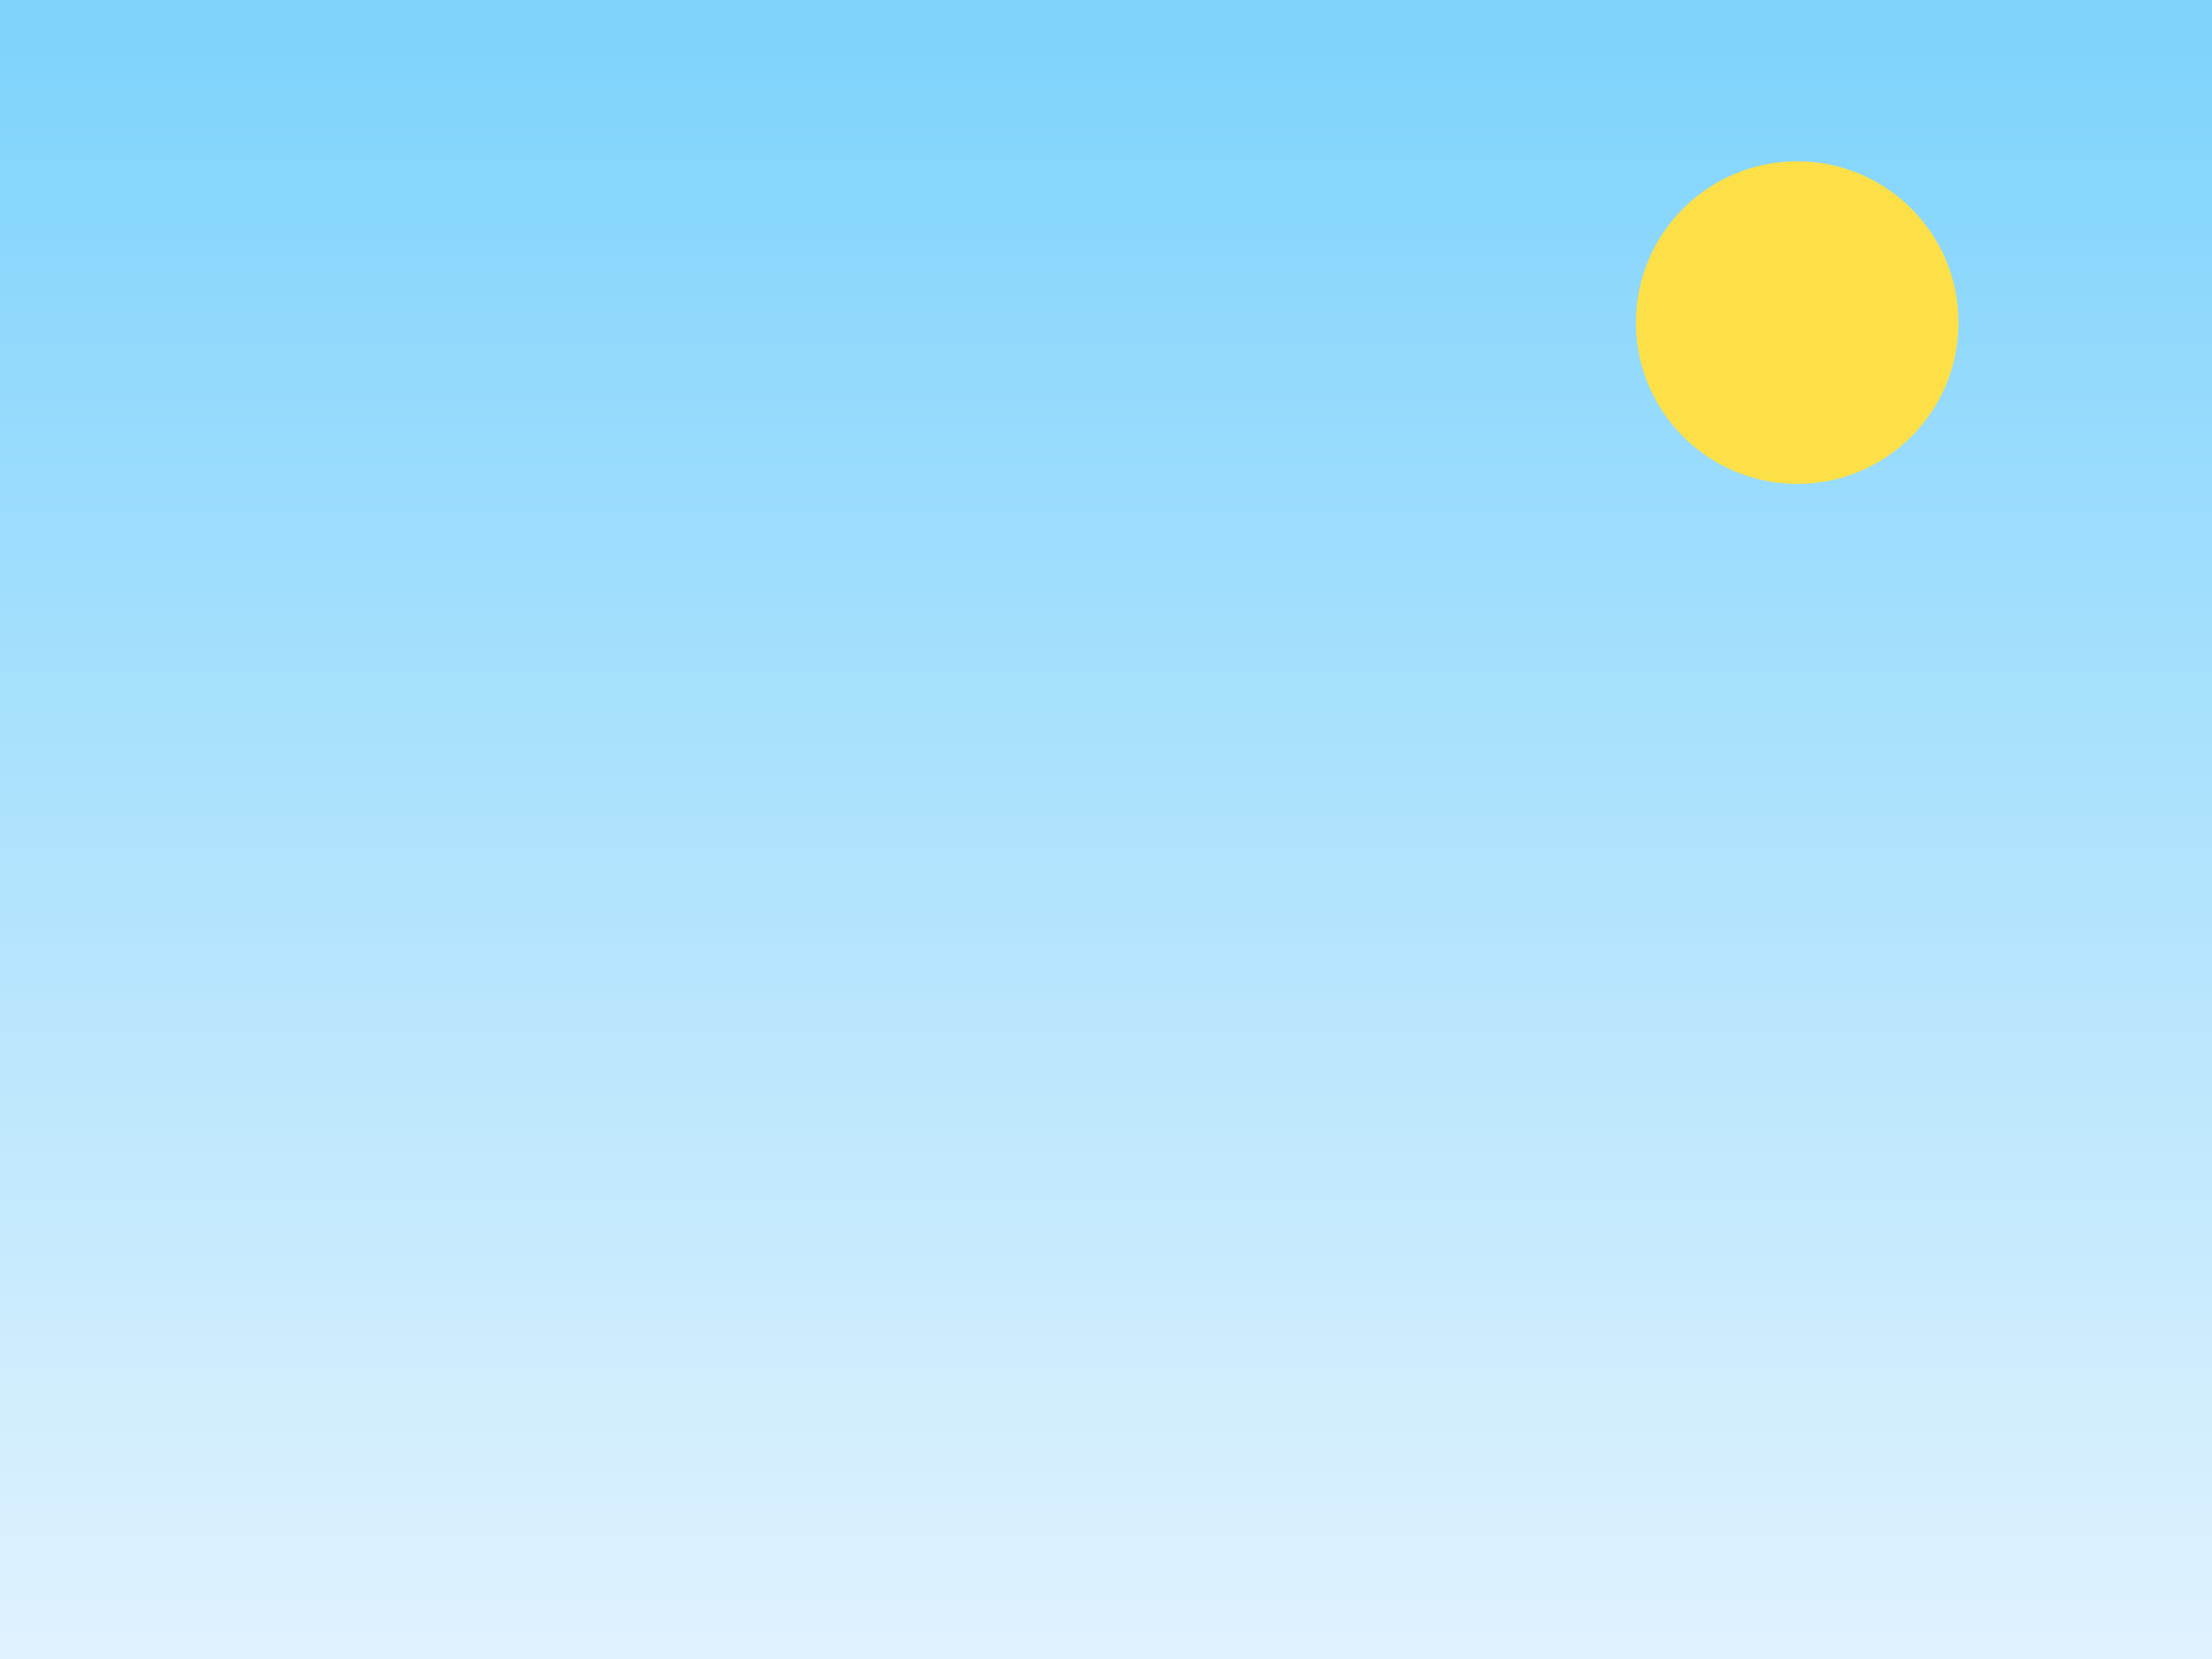
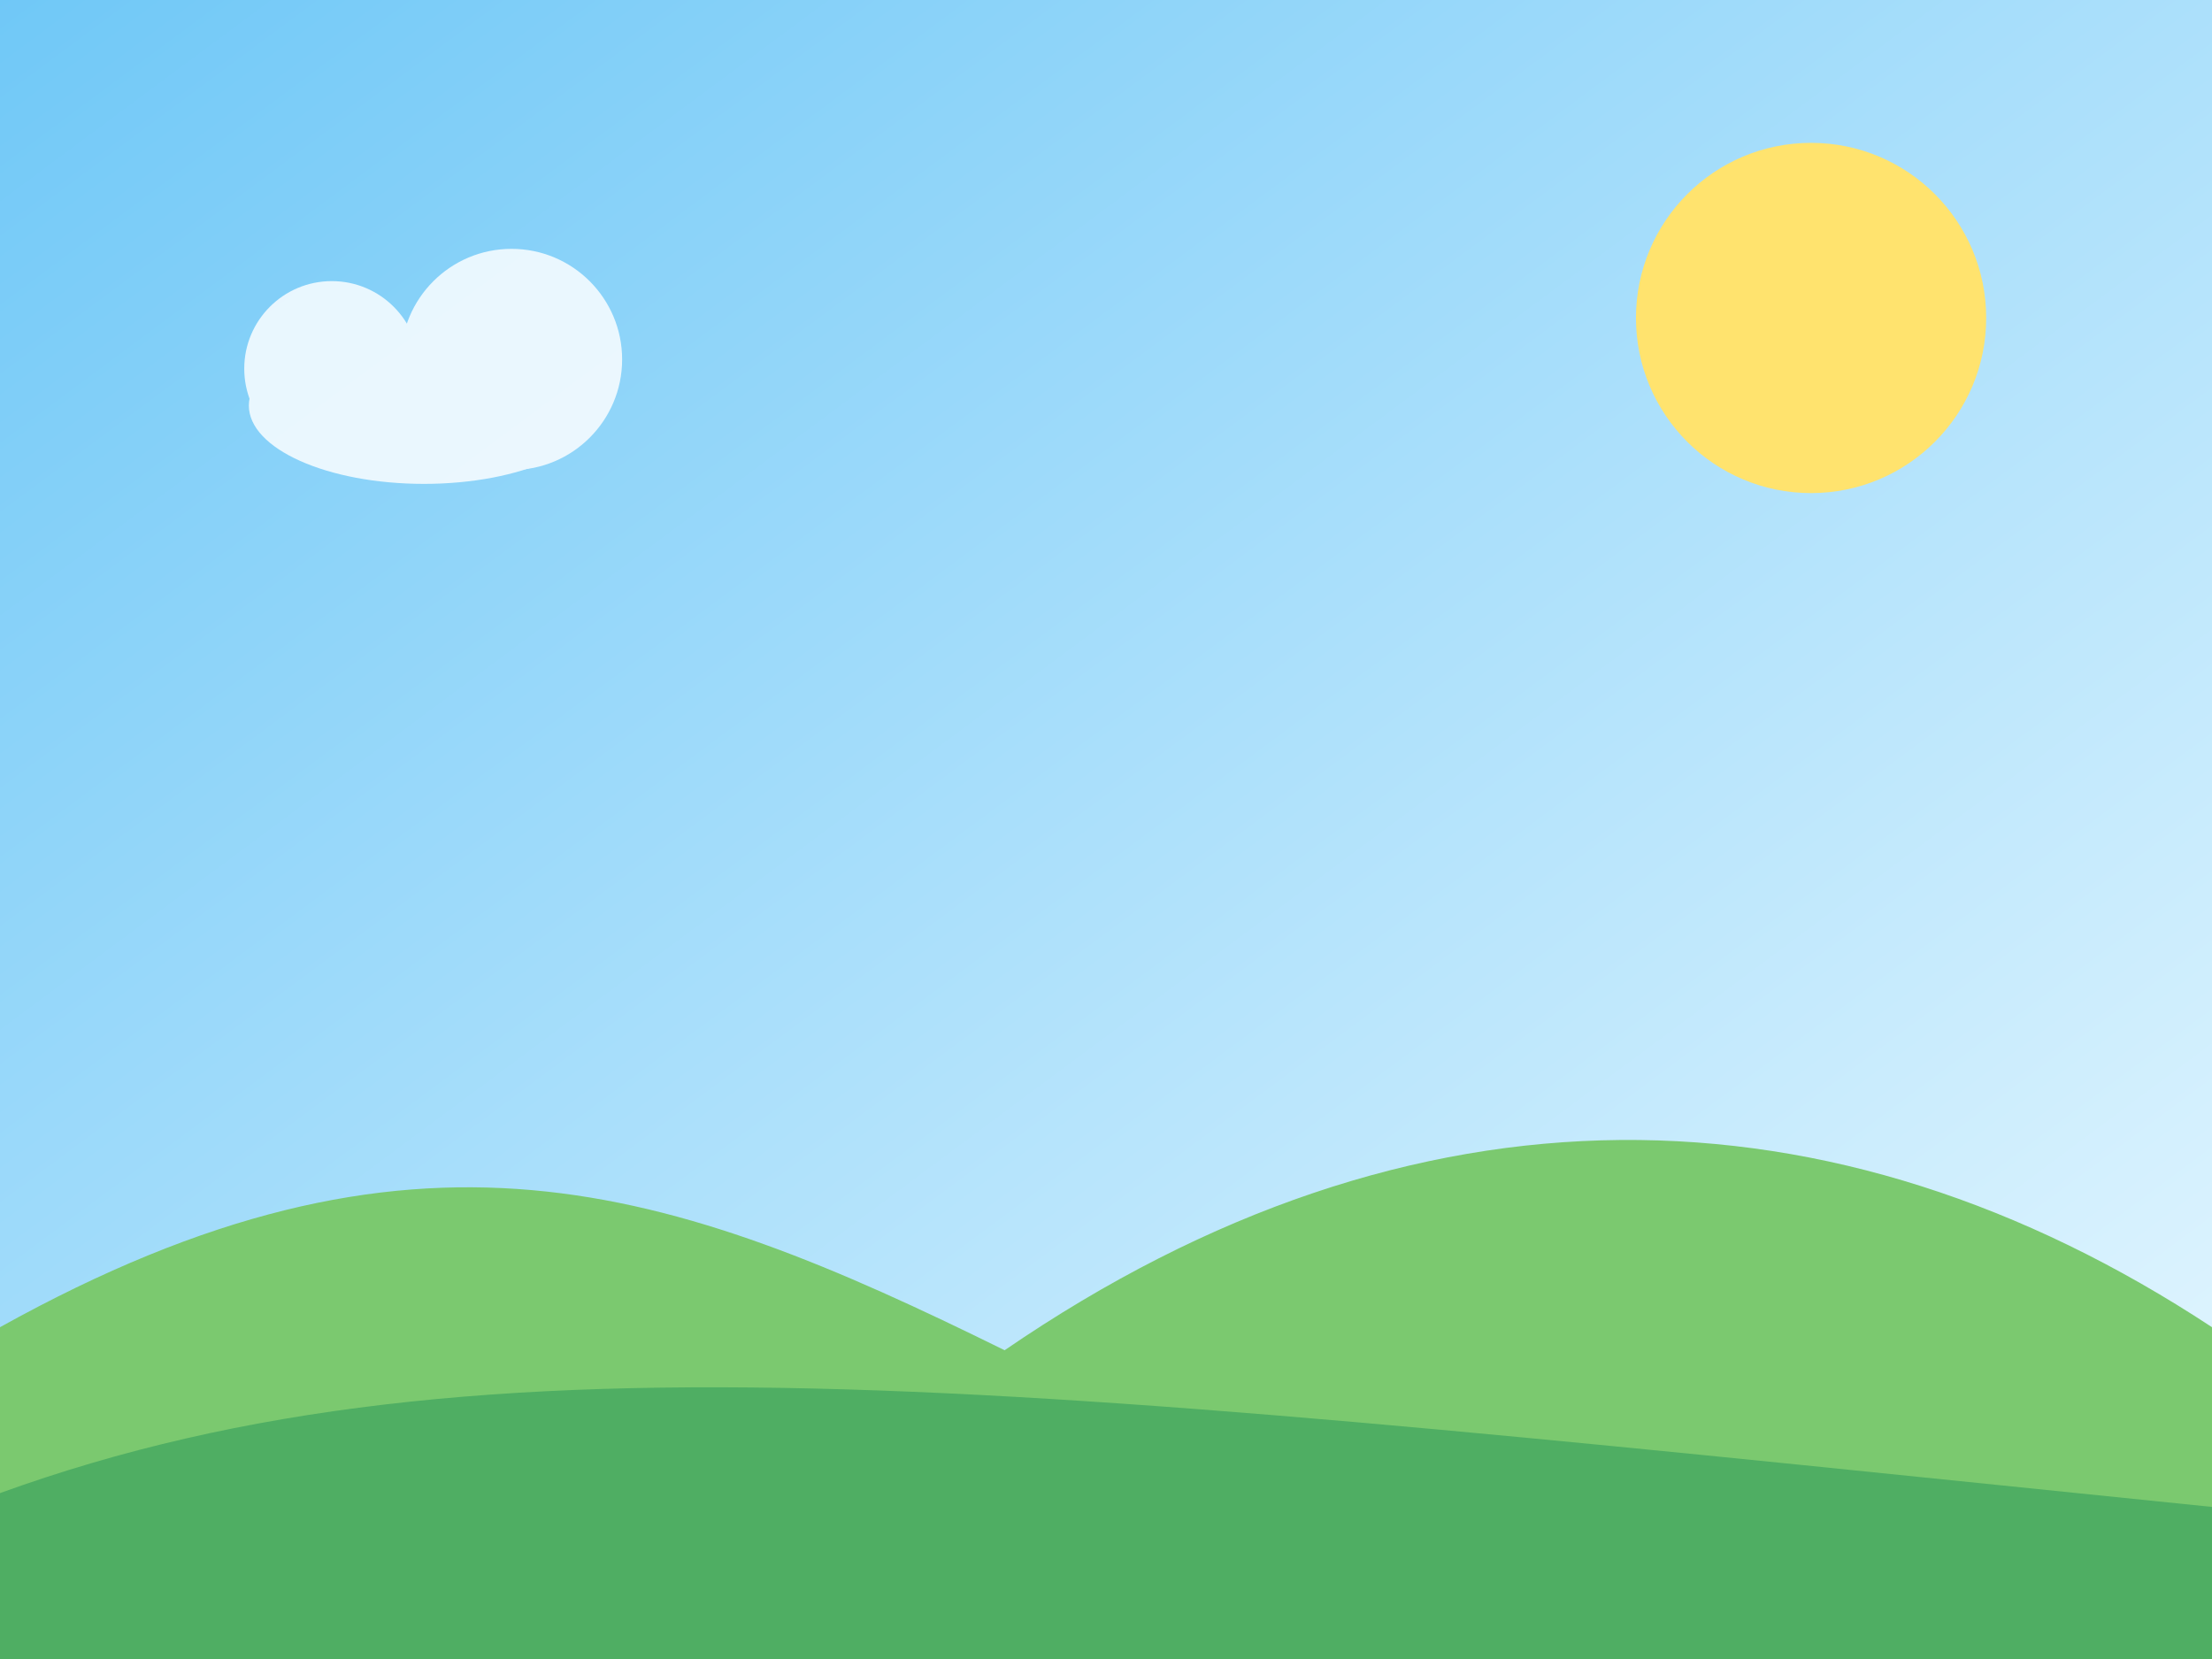
<svg xmlns="http://www.w3.org/2000/svg" viewBox="0 0 480 360">
  <defs>
-     <linearGradient id="a" x2="0" y2="1">
-       <stop stop-color="#7dd3fc" />
-       <stop offset="1" stop-color="#e0f2fe" />
+     <linearGradient id="a" y2="1">
+       <stop stop-color="#70c8f7" />
+       <stop offset="1" stop-color="#e8f8ff" />
    </linearGradient>
  </defs>
  <path fill="url(#a)" d="M0 0h480v360H0z" />
-   <circle cx="390" cy="70" r="35" fill="#fde047" />
+   <circle cx="393" cy="69" r="38" fill="#ffe36e" />
+   <path d="M0 288c90-50 145-31 218 5 89-61 180-59 262-5v72H0z" fill="#7bc96f" />
+   <path d="M0 324c105-38 225-23 480 3v33H0z" fill="#4fae63" />
+   <g fill="#fff" opacity=".82">
+     <ellipse cx="92" cy="88" rx="38" ry="17" />
+     <circle cx="72" cy="80" r="19" />
+     <circle cx="111" cy="78" r="24" />
+   </g>
</svg>
